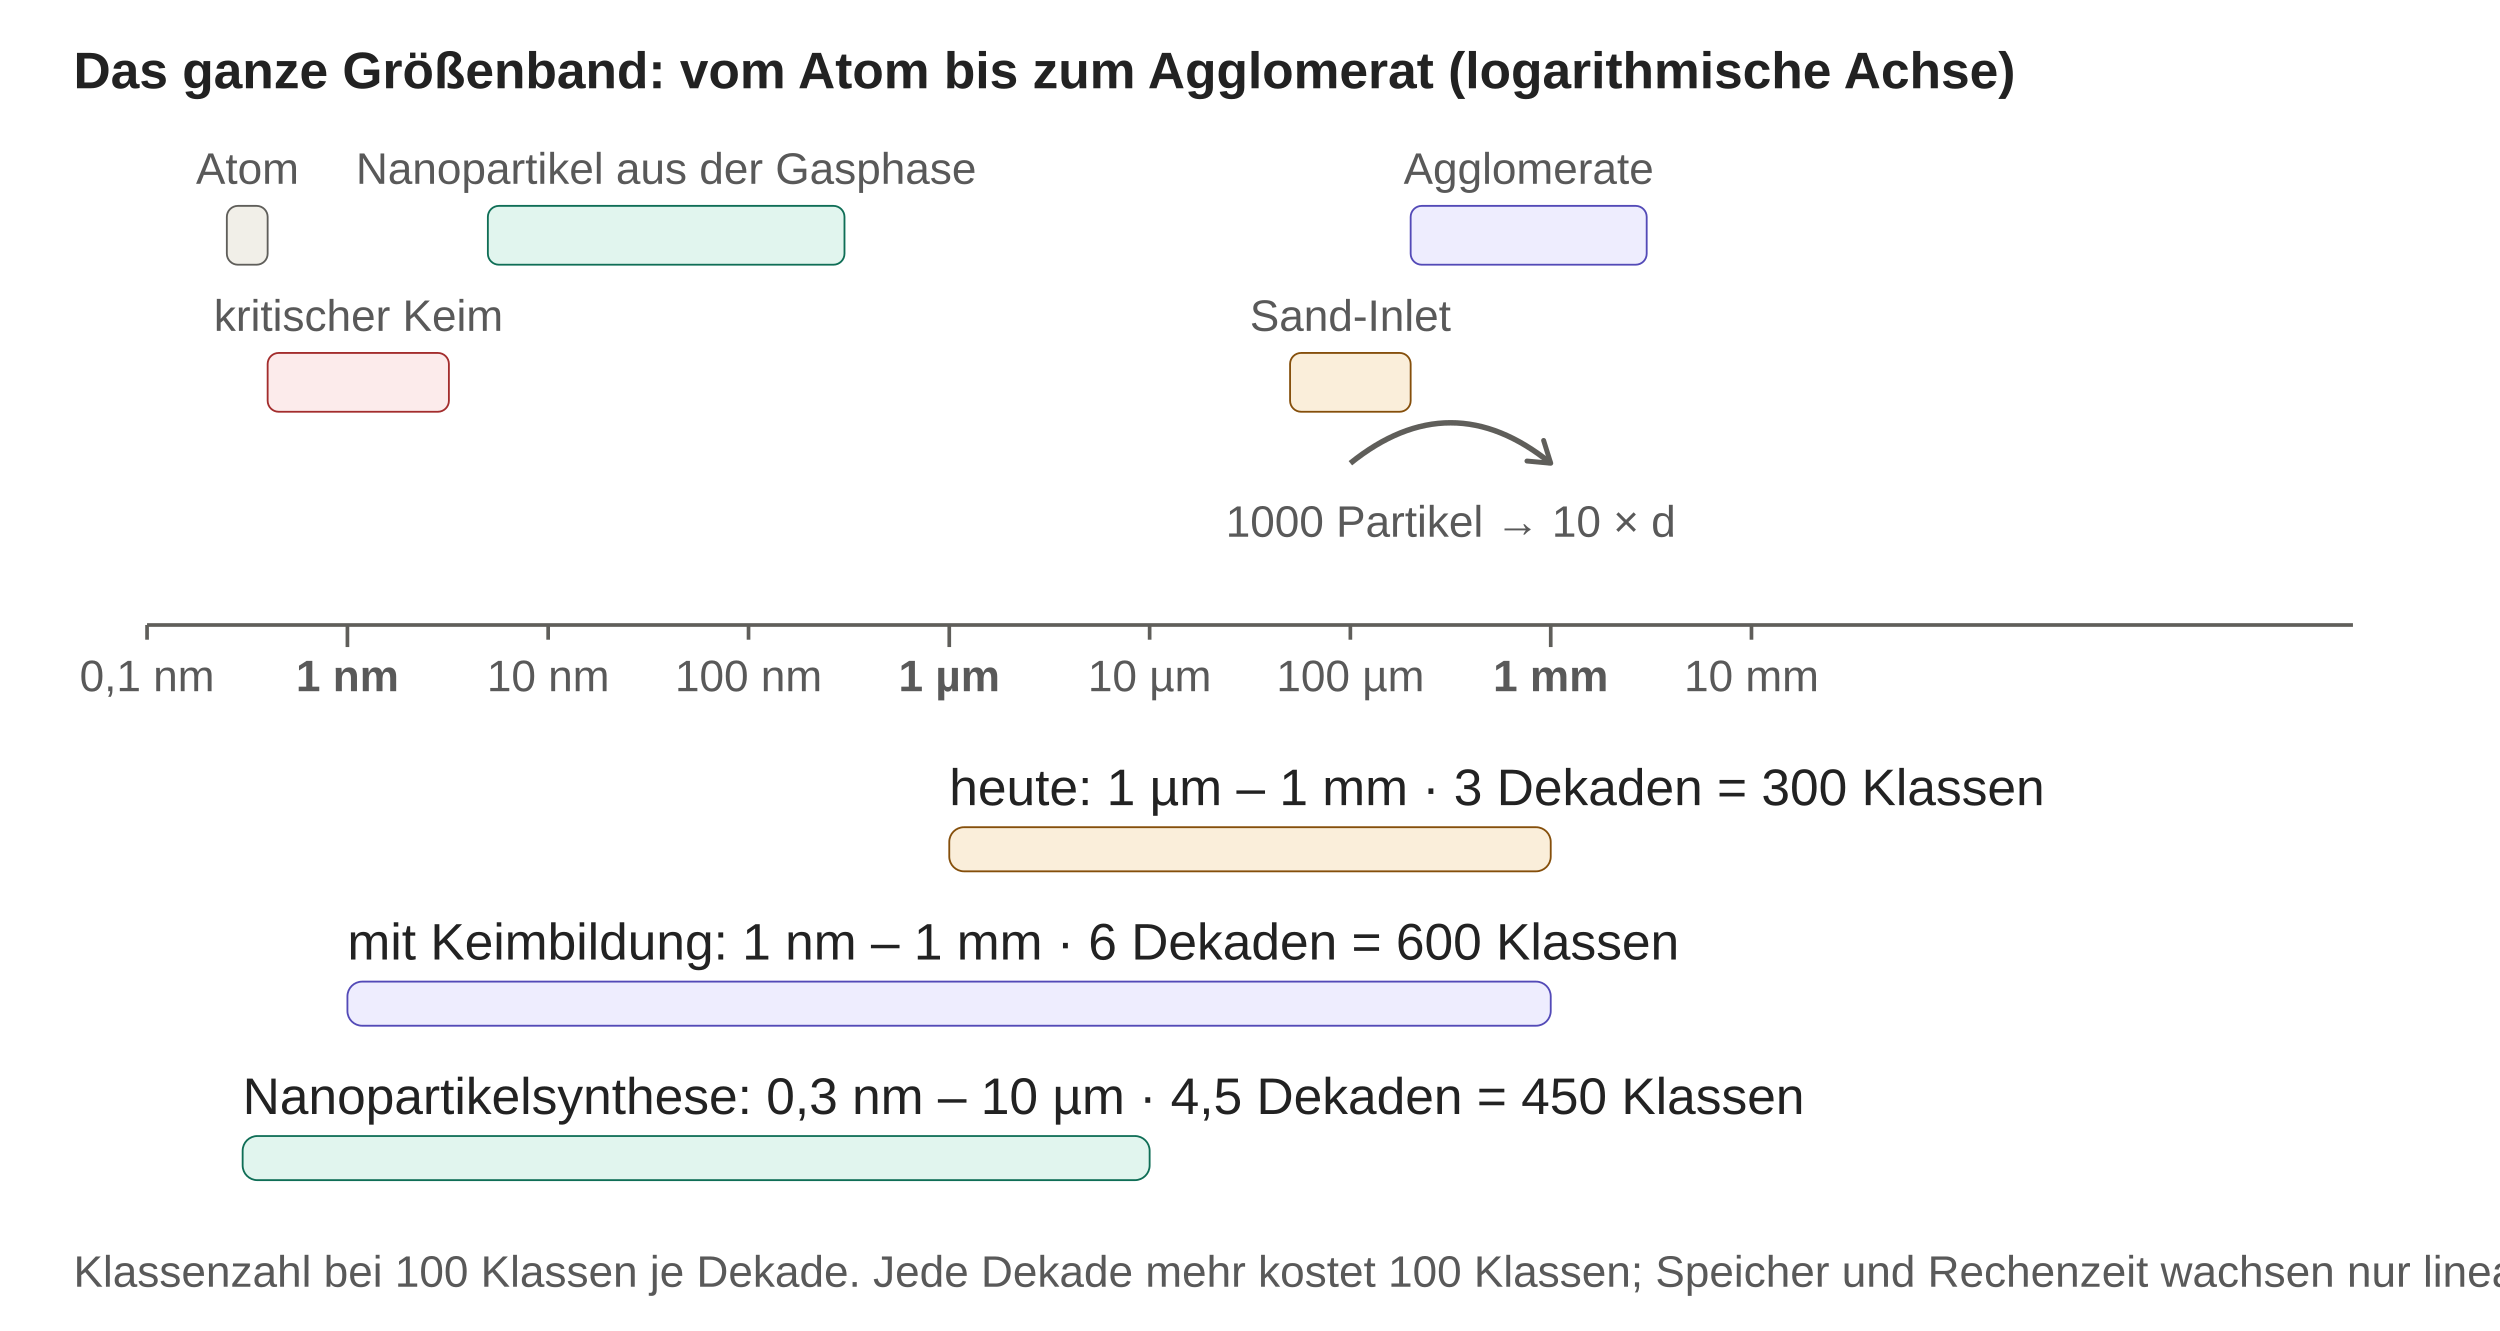
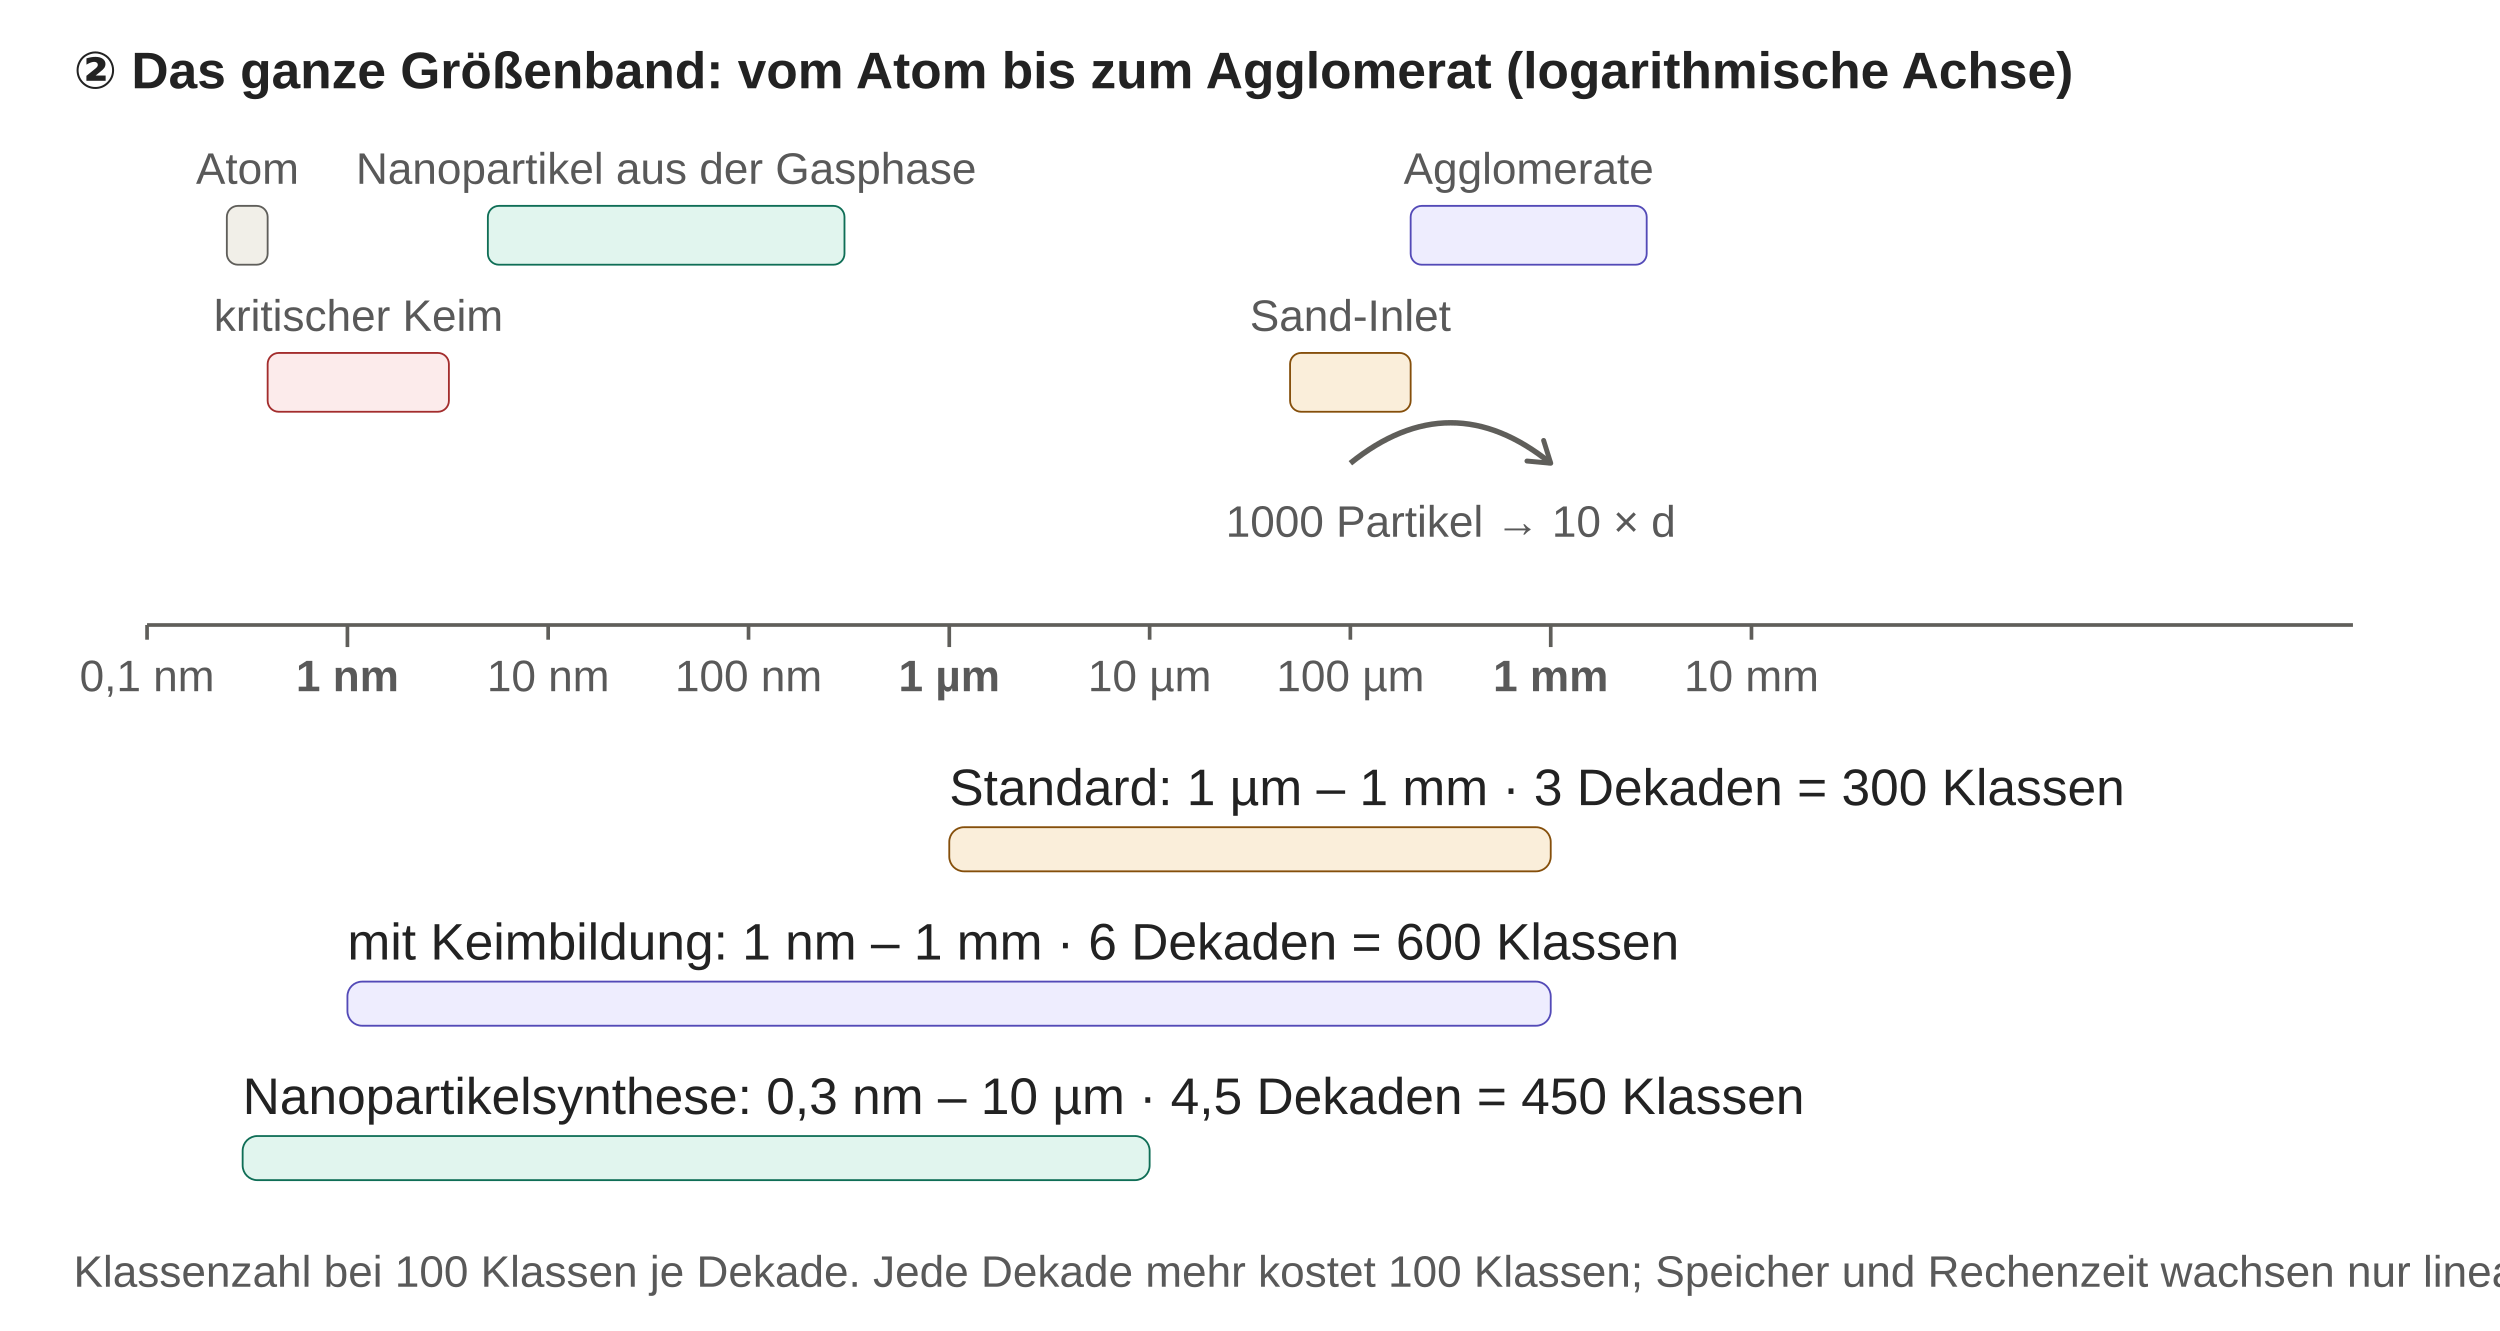
<svg xmlns="http://www.w3.org/2000/svg" width="680" height="362" viewBox="0 0 680 362">
  <style>
text { font-family: Calibri, Arial, sans-serif; }
.t { font-size: 14px; fill: #222222; }
.ts { font-size: 12px; fill: #595959; }
.th { font-size: 14px; font-weight: bold; fill: #222222; }
.c-amber rect, .c-amber circle, rect.c-amber, circle.c-amber { fill: #FAEEDA; stroke: #854F0B; }
.c-amber text { fill: #633806; }
.c-gray rect, .c-gray circle, rect.c-gray, circle.c-gray { fill: #F1EFE8; stroke: #5F5E5A; }
.c-gray text { fill: #444441; }
.box { fill: #F7F6F2; stroke: #B4B2A9; }
.arr { stroke: #5F5E5A; stroke-width: 1.5; fill: none; }
.c-red rect, rect.c-red { fill: #FCEBEB; stroke: #A32D2D; }
.c-red text { fill: #791F1F; }
.c-green rect, rect.c-green { fill: #EAF3DE; stroke: #3B6D11; }
.c-green text { fill: #27500A; }
.c-purple rect, rect.c-purple { fill: #EEEDFE; stroke: #534AB7; }
.c-purple text { fill: #3C3489; }
.c-teal rect, rect.c-teal { fill: #E1F5EE; stroke: #0F6E56; }
.c-teal text { fill: #085041; }
</style>
  <defs>
    <marker id="arrow" viewBox="0 0 10 10" refX="8" refY="5" markerWidth="6" markerHeight="6" orient="auto-start-reverse">
      <path d="M2 1L8 5L2 9" fill="none" stroke="#5F5E5A" stroke-width="1.5" stroke-linecap="round" stroke-linejoin="round" />
    </marker>
  </defs>
-   <text class="th" x="20" y="24">Das ganze Größenband: vom Atom bis zum Agglomerat (logarithmische Achse)</text>
+   <text class="th" x="20" y="24">② Das ganze Größenband: vom Atom bis zum Agglomerat (logarithmische Achse)</text>
  <line x1="40" y1="170" x2="640" y2="170" stroke="#5F5E5A" stroke-width="1" />
  <line x1="40.0" y1="170" x2="40.0" y2="174" stroke="#5F5E5A" stroke-width="1" />
  <text class="ts" x="40.0" y="188" text-anchor="middle">0,1 nm</text>
  <line x1="94.5" y1="170" x2="94.5" y2="176" stroke="#5F5E5A" stroke-width="1" />
  <text class="ts" x="94.5" y="188" text-anchor="middle" font-weight="bold">1 nm</text>
  <line x1="149.1" y1="170" x2="149.1" y2="174" stroke="#5F5E5A" stroke-width="1" />
  <text class="ts" x="149.1" y="188" text-anchor="middle">10 nm</text>
  <line x1="203.6" y1="170" x2="203.6" y2="174" stroke="#5F5E5A" stroke-width="1" />
  <text class="ts" x="203.6" y="188" text-anchor="middle">100 nm</text>
  <line x1="258.2" y1="170" x2="258.2" y2="176" stroke="#5F5E5A" stroke-width="1" />
  <text class="ts" x="258.2" y="188" text-anchor="middle" font-weight="bold">1 µm</text>
  <line x1="312.7" y1="170" x2="312.7" y2="174" stroke="#5F5E5A" stroke-width="1" />
  <text class="ts" x="312.7" y="188" text-anchor="middle">10 µm</text>
  <line x1="367.3" y1="170" x2="367.3" y2="174" stroke="#5F5E5A" stroke-width="1" />
  <text class="ts" x="367.3" y="188" text-anchor="middle">100 µm</text>
  <line x1="421.8" y1="170" x2="421.8" y2="176" stroke="#5F5E5A" stroke-width="1" />
  <text class="ts" x="421.8" y="188" text-anchor="middle" font-weight="bold">1 mm</text>
  <line x1="476.4" y1="170" x2="476.4" y2="174" stroke="#5F5E5A" stroke-width="1" />
  <text class="ts" x="476.4" y="188" text-anchor="middle">10 mm</text>
  <g class="c-gray">
    <rect x="61.7" y="56" width="11.1" height="16" rx="3" stroke-width="0.5" />
  </g>
  <text class="ts" x="67.3" y="50" text-anchor="middle">Atom</text>
  <g class="c-red">
    <rect x="72.8" y="96" width="49.3" height="16" rx="3" stroke-width="0.5" />
  </g>
  <text class="ts" x="97.5" y="90" text-anchor="middle">kritischer Keim</text>
  <g class="c-teal">
    <rect x="132.7" y="56" width="97.0" height="16" rx="3" stroke-width="0.5" />
  </g>
  <text class="ts" x="181.2" y="50" text-anchor="middle">Nanopartikel aus der Gasphase</text>
  <g class="c-amber">
    <rect x="350.9" y="96" width="32.8" height="16" rx="3" stroke-width="0.5" />
  </g>
  <text class="ts" x="367.3" y="90" text-anchor="middle">Sand-Inlet</text>
  <g class="c-purple">
    <rect x="383.7" y="56" width="64.2" height="16" rx="3" stroke-width="0.5" />
  </g>
  <text class="ts" x="415.8" y="50" text-anchor="middle">Agglomerate</text>
  <path d="M367.3 126 Q 394.6 104 421.8 126" class="arr" marker-end="url(#arrow)" />
  <text class="ts" x="394.6" y="146" text-anchor="middle">1000 Partikel → 10 × d</text>
-   <text class="t" x="258.2" y="219">heute: 1 µm – 1 mm · 3 Dekaden = 300 Klassen</text>
+   <text class="t" x="258.2" y="219">Standard: 1 µm – 1 mm · 3 Dekaden = 300 Klassen</text>
  <g class="c-amber">
    <rect x="258.2" y="225" width="163.6" height="12" rx="4" stroke-width="0.5" />
  </g>
  <text class="t" x="94.5" y="261">mit Keimbildung: 1 nm – 1 mm · 6 Dekaden = 600 Klassen</text>
  <g class="c-purple">
    <rect x="94.5" y="267" width="327.3" height="12" rx="4" stroke-width="0.5" />
  </g>
  <text class="t" x="66.0" y="303">Nanopartikelsynthese: 0,3 nm – 10 µm · 4,5 Dekaden = 450 Klassen</text>
  <g class="c-teal">
    <rect x="66.0" y="309" width="246.7" height="12" rx="4" stroke-width="0.5" />
  </g>
  <text class="ts" x="20" y="350">Klassenzahl bei 100 Klassen je Dekade. Jede Dekade mehr kostet 100 Klassen; Speicher und Rechenzeit wachsen nur linear.</text>
</svg>
